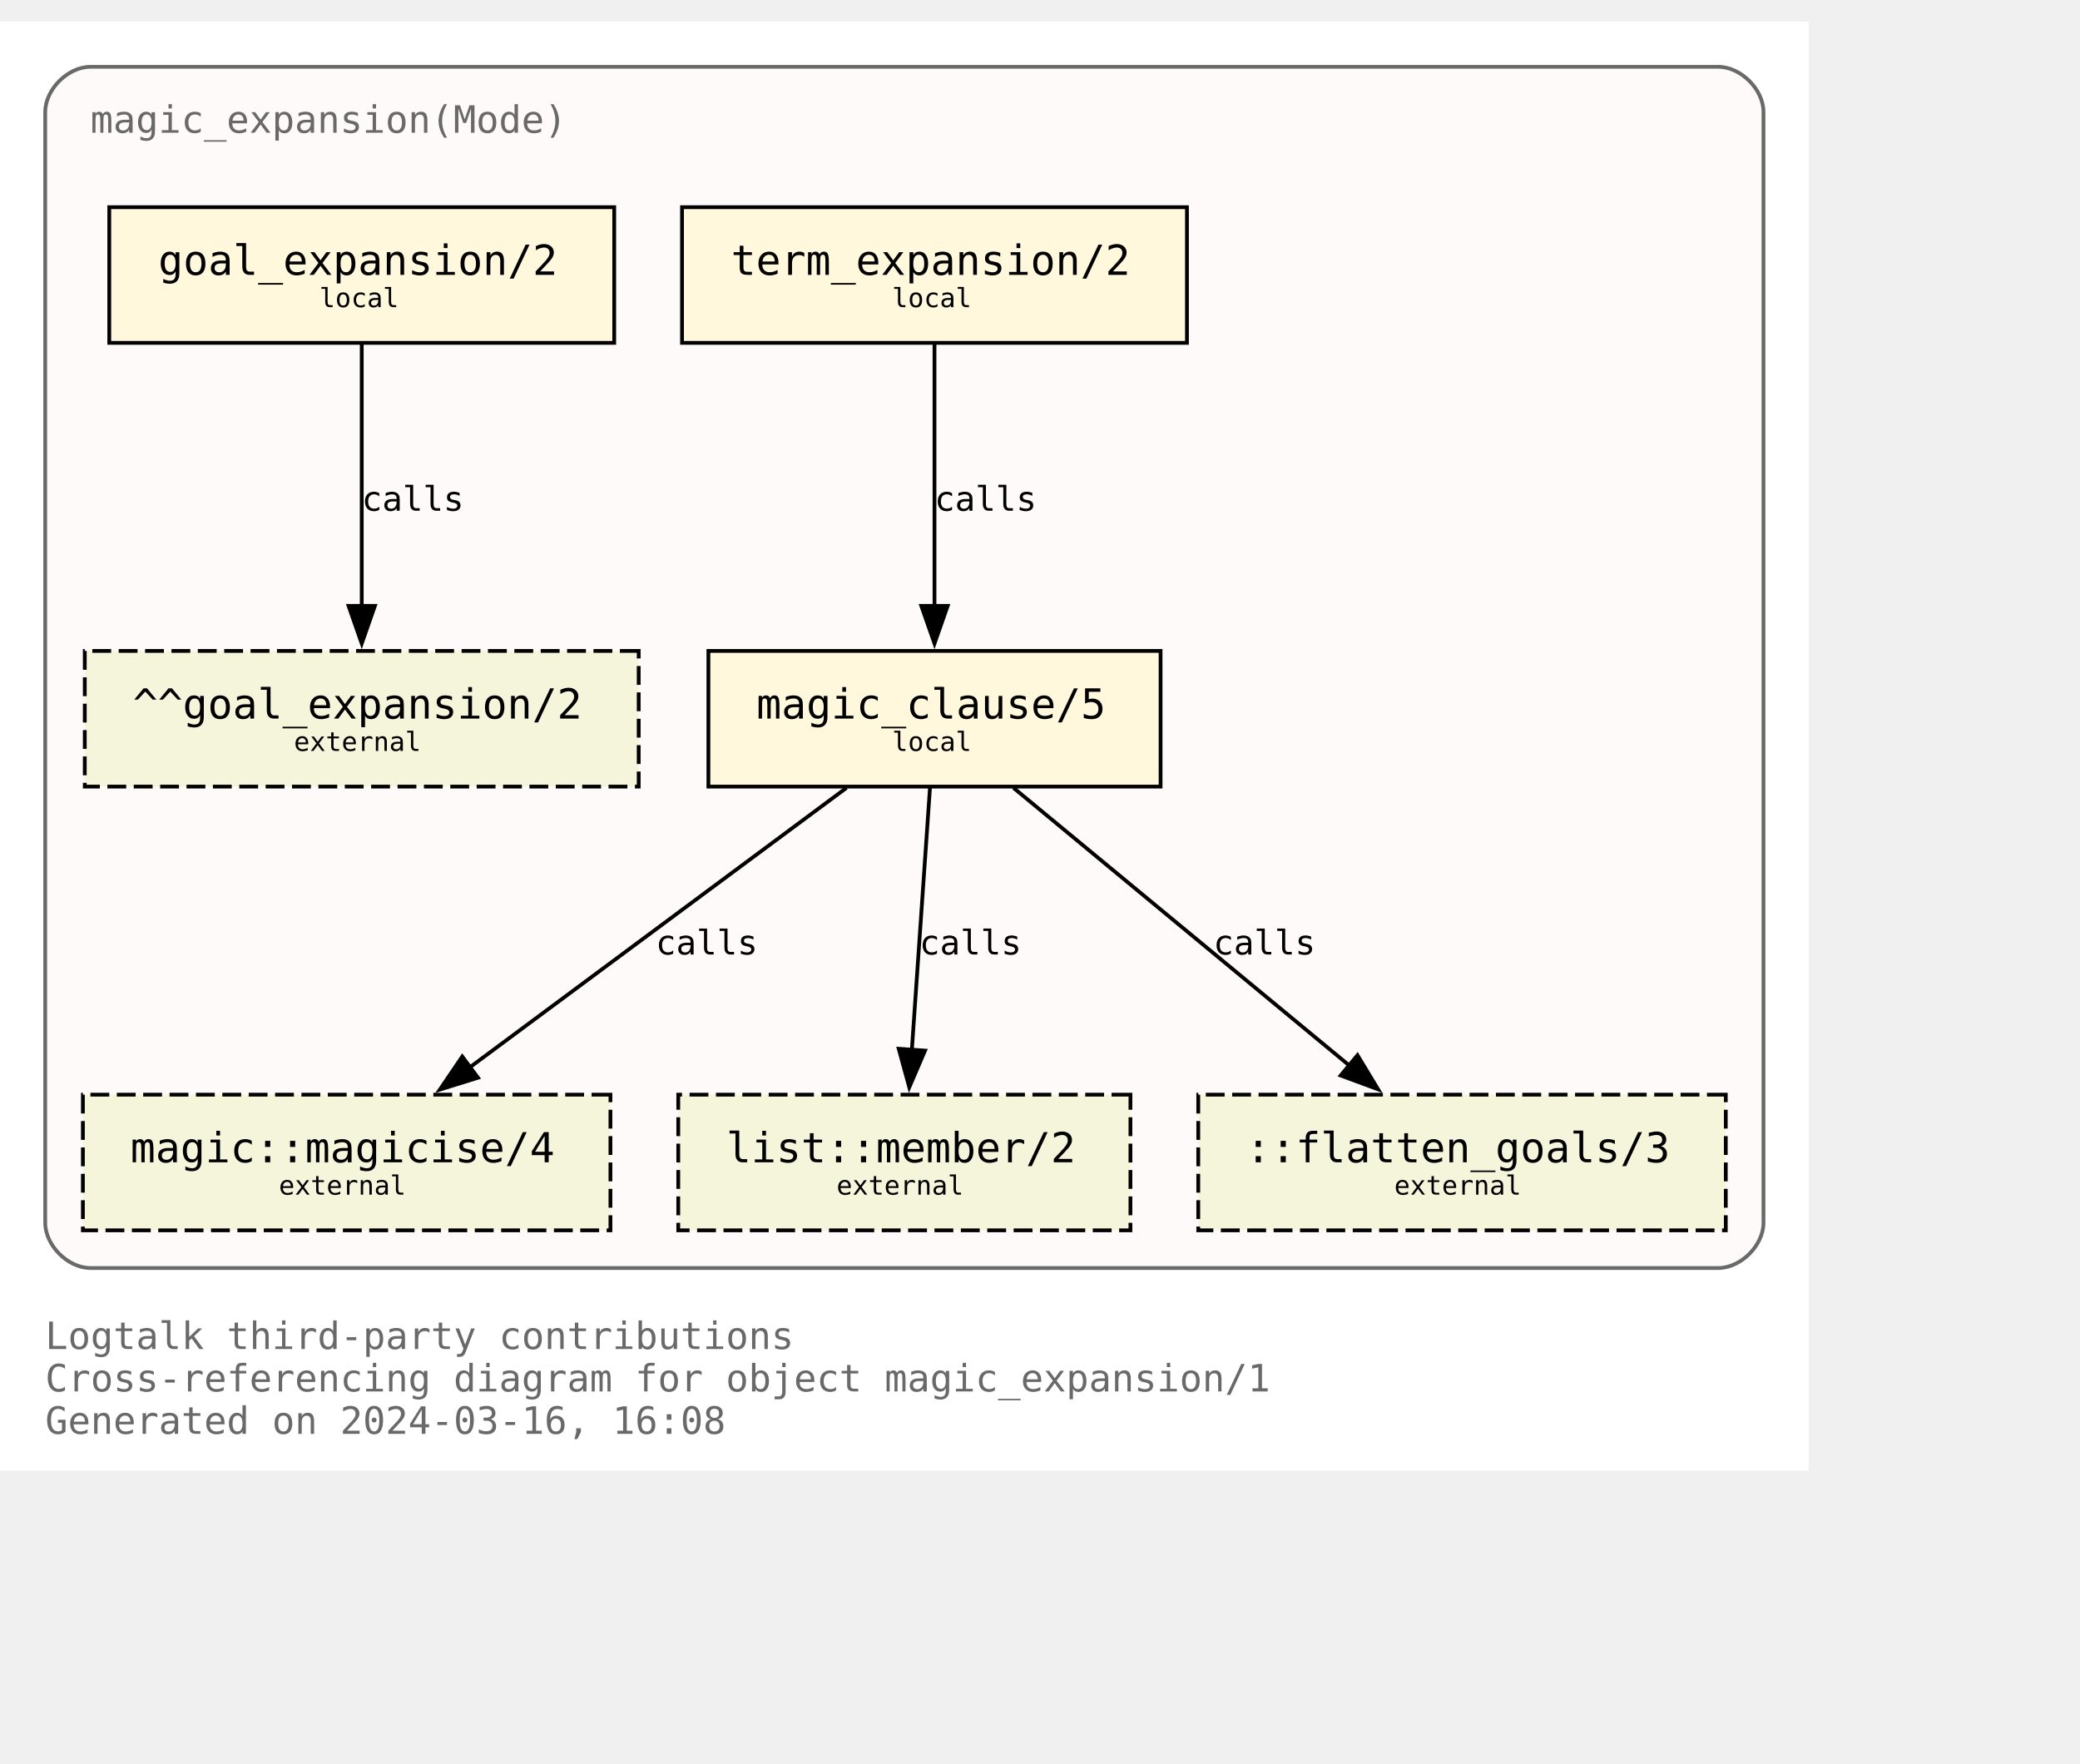
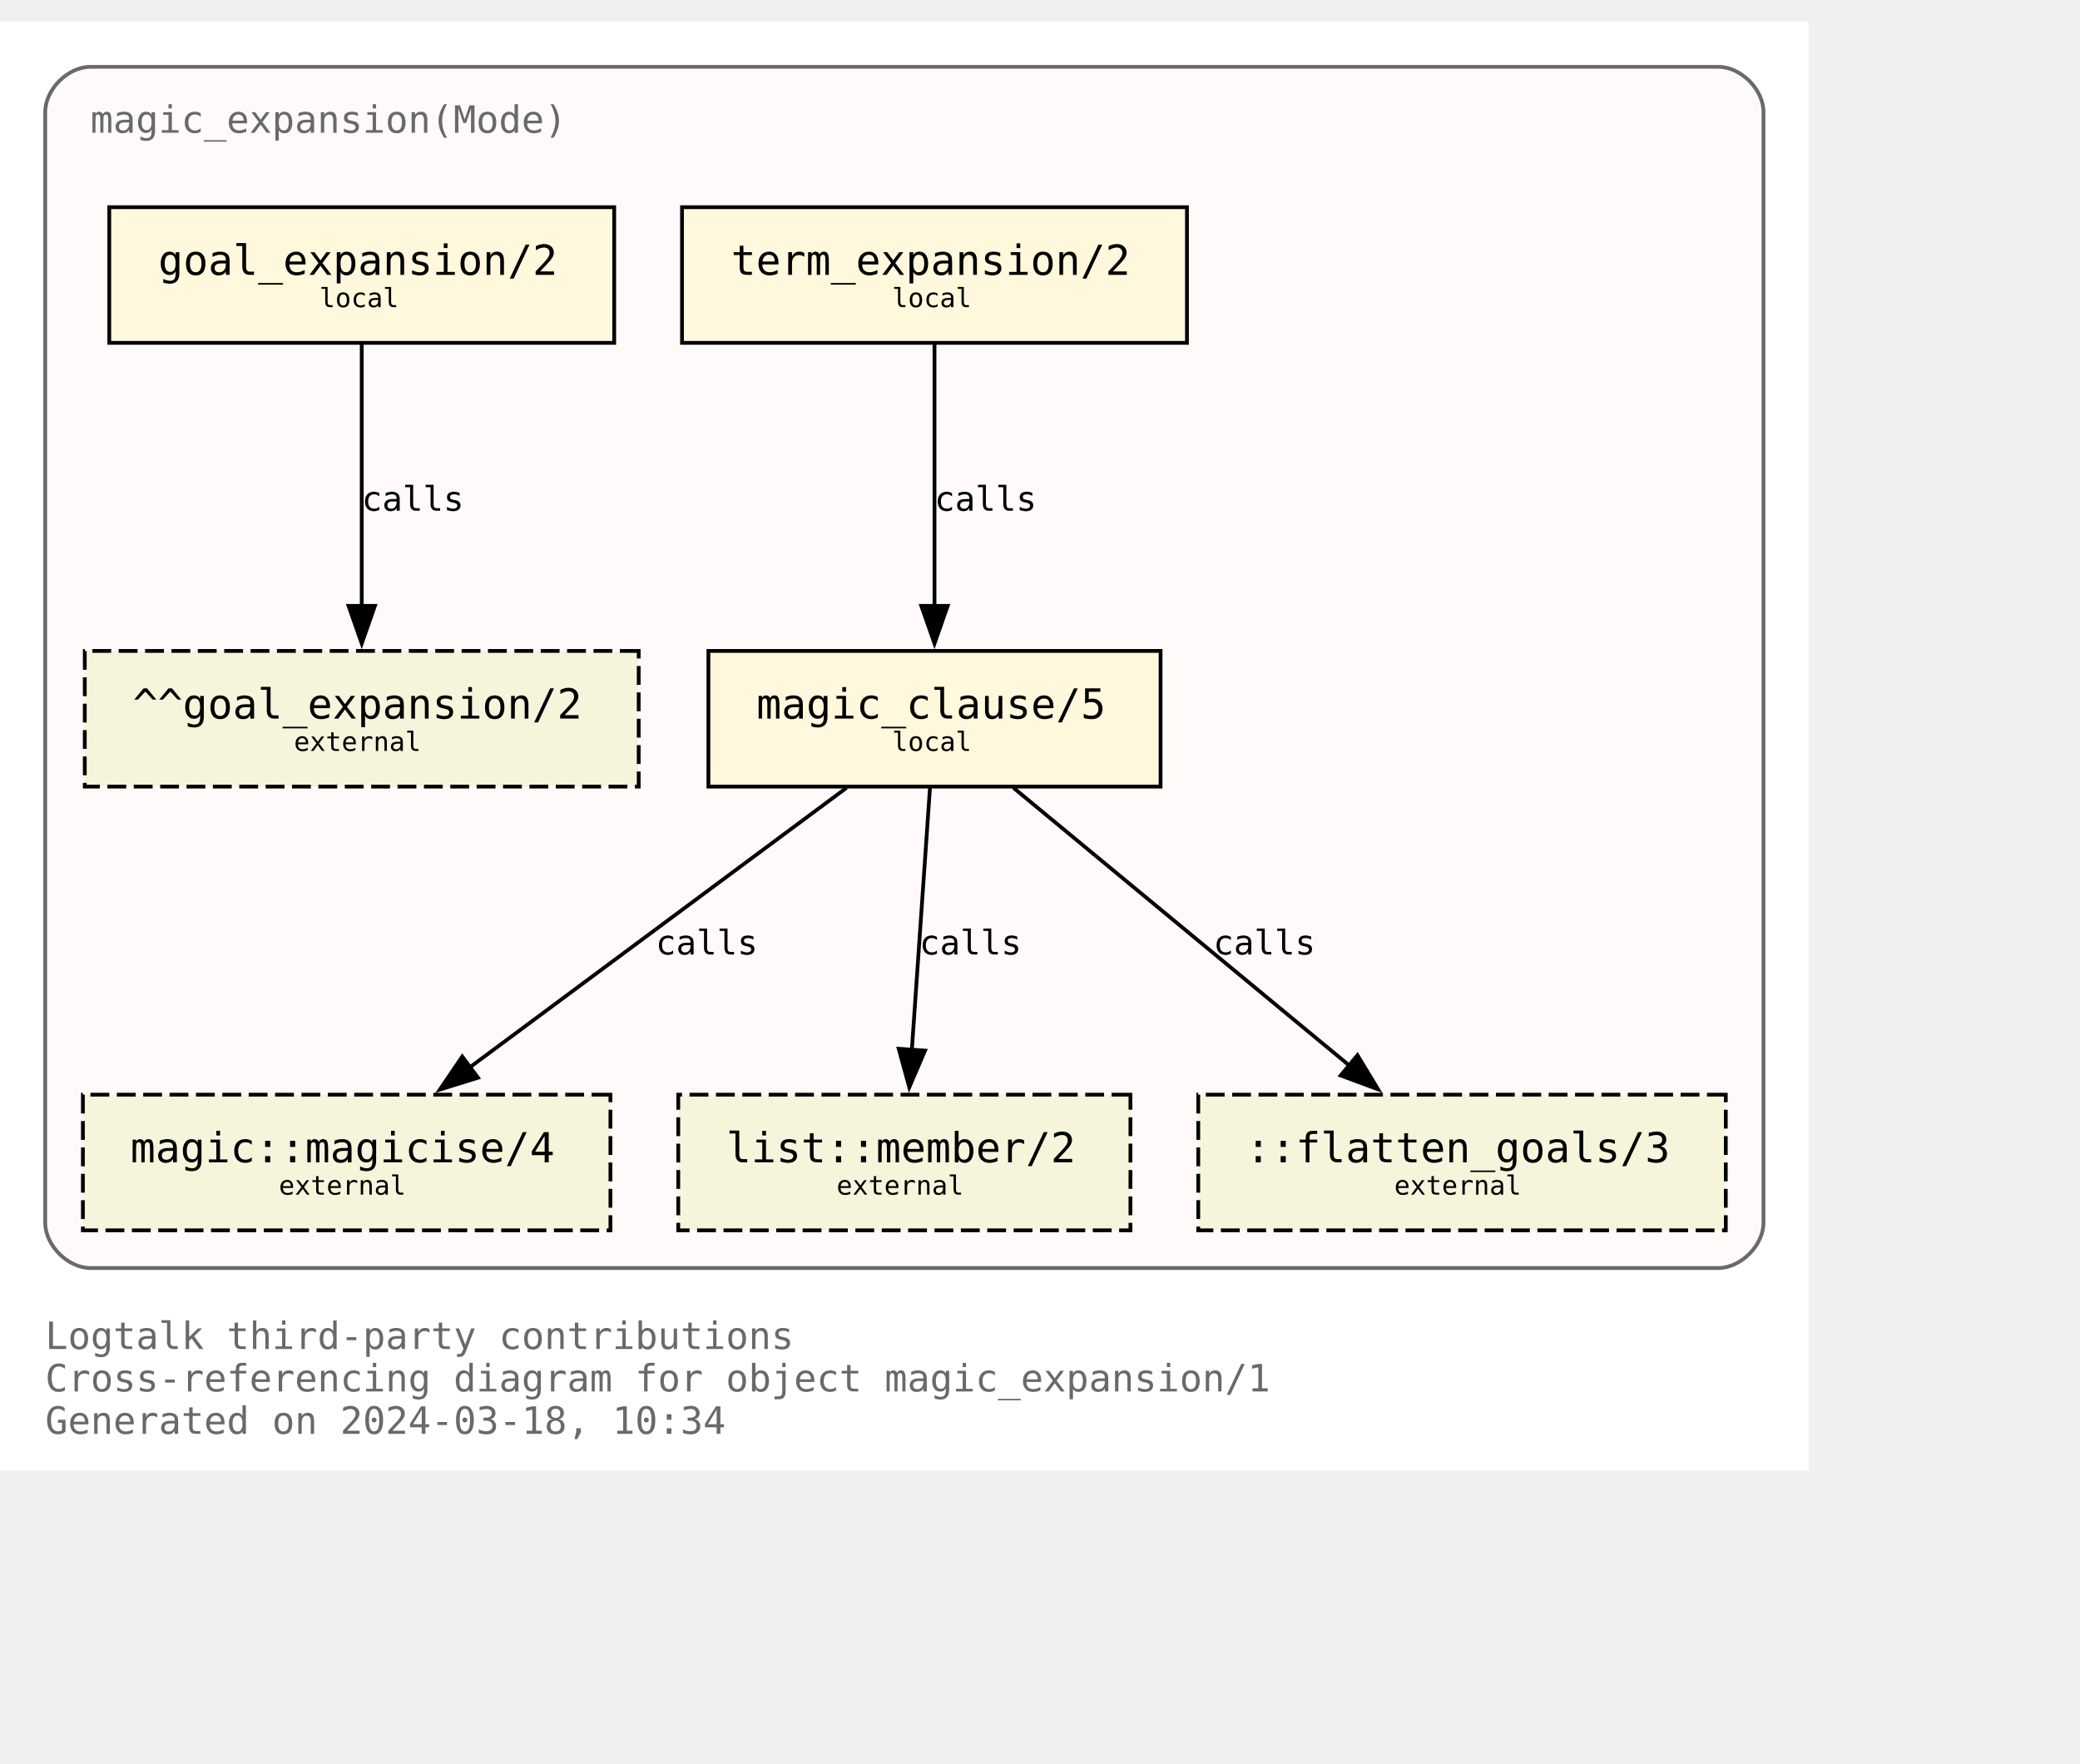
<svg xmlns="http://www.w3.org/2000/svg" xmlns:xlink="http://www.w3.org/1999/xlink" width="624pt" height="529pt" viewBox="72.00 72.00 552.00 456.50">
  <g id="graph0" class="graph" transform="scale(1 1) rotate(0) translate(76 452.5)">
    <polygon fill="white" stroke="none" points="-4,4 -4,-380.5 476,-380.5 476,4 -4,4" />
    <text text-anchor="start" x="8" y="-28.25" font-family="Monospace" font-size="10.00" fill="dimgray">Logtalk third-party contributions</text>
    <text text-anchor="start" x="8" y="-17" font-family="Monospace" font-size="10.00" fill="dimgray">Cross-referencing diagram for object magic_expansion/1</text>
-     <text text-anchor="start" x="8" y="-5.75" font-family="Monospace" font-size="10.00" fill="dimgray">Generated on 2024-03-16, 16:08</text>
+     <text text-anchor="start" x="8" y="-5.75" font-family="Monospace" font-size="10.00" fill="dimgray">Generated on 2024-03-18, 10:34</text>
    <g id="clust1" class="cluster">
      <g id="a_clust1">
        <a xlink:title="magic_expansion(Mode)">
          <path fill="snow" stroke="dimgray" d="M20,-49.75C20,-49.75 452,-49.75 452,-49.75 458,-49.75 464,-55.75 464,-61.75 464,-61.75 464,-356.5 464,-356.5 464,-362.5 458,-368.5 452,-368.5 452,-368.5 20,-368.5 20,-368.5 14,-368.5 8,-362.5 8,-356.5 8,-356.5 8,-61.75 8,-61.75 8,-55.75 14,-49.75 20,-49.75" />
          <g id="a_clust1_0">
-             <a xlink:href="https://github.com/LogtalkDotOrg/logtalk3/tree/c8ad04ad7ff282145be143890145518da33df328/contributions/verdi_neruda/magic_expansion.lgt" xlink:title="https://github.com/LogtalkDotOrg/logtalk3/tree/c8ad04ad7ff282145be143890145518da33df328/contributions/verdi_neruda/magic_expansion.lgt">
+             <a xlink:href="https://github.com/LogtalkDotOrg/logtalk3/tree/a96ddff2270b66c7a57bb1c972486ef211b1570a/contributions/verdi_neruda/magic_expansion.lgt" xlink:title="https://github.com/LogtalkDotOrg/logtalk3/tree/a96ddff2270b66c7a57bb1c972486ef211b1570a/contributions/verdi_neruda/magic_expansion.lgt">
              <text text-anchor="start" x="20" y="-351" font-family="Monospace" font-size="10.00" fill="dimgray">magic_expansion(Mode)</text>
            </a>
          </g>
        </a>
      </g>
    </g>
    <g id="node1" class="node">
      <g id="a_node1">
-         <a xlink:href="https://github.com/LogtalkDotOrg/logtalk3/tree/c8ad04ad7ff282145be143890145518da33df328/contributions/verdi_neruda/magic_expansion.lgt#L52" xlink:title="https://github.com/LogtalkDotOrg/logtalk3/tree/c8ad04ad7ff282145be143890145518da33df328/contributions/verdi_neruda/magic_expansion.lgt#L52">
+         <a xlink:href="https://github.com/LogtalkDotOrg/logtalk3/tree/a96ddff2270b66c7a57bb1c972486ef211b1570a/contributions/verdi_neruda/magic_expansion.lgt#L52" xlink:title="https://github.com/LogtalkDotOrg/logtalk3/tree/a96ddff2270b66c7a57bb1c972486ef211b1570a/contributions/verdi_neruda/magic_expansion.lgt#L52">
          <polygon fill="cornsilk" stroke="black" points="159,-331.25 25,-331.25 25,-295.25 159,-295.25 159,-331.25" />
          <text text-anchor="start" x="32.88" y="-314.07" font-family="Monospace" font-size="9.00"> </text>
          <text text-anchor="start" x="38" y="-313.3" font-family="Monospace" font-size="11.00">goal_expansion/2</text>
          <text text-anchor="start" x="145.88" y="-314.07" font-family="Monospace" font-size="9.00"> </text>
          <text text-anchor="start" x="32.88" y="-303.2" font-family="Monospace" font-size="9.00"> </text>
          <text text-anchor="start" x="80.75" y="-304.73" font-family="Monospace" font-size="7.00">local</text>
          <text text-anchor="start" x="145.88" y="-303.2" font-family="Monospace" font-size="9.00"> </text>
        </a>
      </g>
    </g>
    <g id="node7" class="node">
      <polygon fill="beige" stroke="black" stroke-dasharray="5,2" points="165.5,-213.5 18.5,-213.5 18.5,-177.5 165.5,-177.5 165.5,-213.5" />
      <text text-anchor="start" x="26.38" y="-196.32" font-family="Monospace" font-size="9.00"> </text>
      <text text-anchor="start" x="31.25" y="-195.55" font-family="Monospace" font-size="11.00">^^goal_expansion/2</text>
      <text text-anchor="start" x="152.38" y="-196.32" font-family="Monospace" font-size="9.00"> </text>
      <text text-anchor="start" x="26.38" y="-185.45" font-family="Monospace" font-size="9.00"> </text>
      <text text-anchor="start" x="74" y="-186.97" font-family="Monospace" font-size="7.00">external</text>
      <text text-anchor="start" x="152.38" y="-185.45" font-family="Monospace" font-size="9.00"> </text>
    </g>
    <g id="edge3" class="edge">
      <g id="a_edge3">
-         <a xlink:href="https://github.com/LogtalkDotOrg/logtalk3/tree/c8ad04ad7ff282145be143890145518da33df328/contributions/verdi_neruda/magic_expansion.lgt#L52" xlink:title="calls">
+         <a xlink:href="https://github.com/LogtalkDotOrg/logtalk3/tree/a96ddff2270b66c7a57bb1c972486ef211b1570a/contributions/verdi_neruda/magic_expansion.lgt#L52" xlink:title="calls">
          <path fill="none" stroke="black" d="M92,-294.92C92,-276.51 92,-247.1 92,-225.21" />
          <polygon fill="black" stroke="black" points="95.5,-225.46 92,-215.46 88.5,-225.46 95.5,-225.46" />
        </a>
      </g>
      <g id="a_edge3-label">
-         <a xlink:href="https://github.com/LogtalkDotOrg/logtalk3/tree/c8ad04ad7ff282145be143890145518da33df328/contributions/verdi_neruda/magic_expansion.lgt#L52" xlink:title="https://github.com/LogtalkDotOrg/logtalk3/tree/c8ad04ad7ff282145be143890145518da33df328/contributions/verdi_neruda/magic_expansion.lgt#L52">
+         <a xlink:href="https://github.com/LogtalkDotOrg/logtalk3/tree/a96ddff2270b66c7a57bb1c972486ef211b1570a/contributions/verdi_neruda/magic_expansion.lgt#L52" xlink:title="https://github.com/LogtalkDotOrg/logtalk3/tree/a96ddff2270b66c7a57bb1c972486ef211b1570a/contributions/verdi_neruda/magic_expansion.lgt#L52">
          <text text-anchor="start" x="92" y="-250.7" font-family="Monospace" font-size="9.00">calls</text>
        </a>
      </g>
    </g>
    <g id="node2" class="node">
      <g id="a_node2">
-         <a xlink:href="https://github.com/LogtalkDotOrg/logtalk3/tree/c8ad04ad7ff282145be143890145518da33df328/contributions/verdi_neruda/magic_expansion.lgt#L55" xlink:title="https://github.com/LogtalkDotOrg/logtalk3/tree/c8ad04ad7ff282145be143890145518da33df328/contributions/verdi_neruda/magic_expansion.lgt#L55">
+         <a xlink:href="https://github.com/LogtalkDotOrg/logtalk3/tree/a96ddff2270b66c7a57bb1c972486ef211b1570a/contributions/verdi_neruda/magic_expansion.lgt#L55" xlink:title="https://github.com/LogtalkDotOrg/logtalk3/tree/a96ddff2270b66c7a57bb1c972486ef211b1570a/contributions/verdi_neruda/magic_expansion.lgt#L55">
          <polygon fill="cornsilk" stroke="black" points="311,-331.25 177,-331.25 177,-295.25 311,-295.25 311,-331.25" />
          <text text-anchor="start" x="184.88" y="-314.07" font-family="Monospace" font-size="9.00"> </text>
          <text text-anchor="start" x="190" y="-313.3" font-family="Monospace" font-size="11.00">term_expansion/2</text>
          <text text-anchor="start" x="297.88" y="-314.07" font-family="Monospace" font-size="9.00"> </text>
          <text text-anchor="start" x="184.88" y="-303.2" font-family="Monospace" font-size="9.00"> </text>
          <text text-anchor="start" x="232.75" y="-304.73" font-family="Monospace" font-size="7.00">local</text>
          <text text-anchor="start" x="297.88" y="-303.2" font-family="Monospace" font-size="9.00"> </text>
        </a>
      </g>
    </g>
    <g id="node3" class="node">
      <g id="a_node3">
-         <a xlink:href="https://github.com/LogtalkDotOrg/logtalk3/tree/c8ad04ad7ff282145be143890145518da33df328/contributions/verdi_neruda/magic_expansion.lgt#L62" xlink:title="https://github.com/LogtalkDotOrg/logtalk3/tree/c8ad04ad7ff282145be143890145518da33df328/contributions/verdi_neruda/magic_expansion.lgt#L62">
+         <a xlink:href="https://github.com/LogtalkDotOrg/logtalk3/tree/a96ddff2270b66c7a57bb1c972486ef211b1570a/contributions/verdi_neruda/magic_expansion.lgt#L62" xlink:title="https://github.com/LogtalkDotOrg/logtalk3/tree/a96ddff2270b66c7a57bb1c972486ef211b1570a/contributions/verdi_neruda/magic_expansion.lgt#L62">
          <polygon fill="cornsilk" stroke="black" points="304,-213.5 184,-213.5 184,-177.5 304,-177.5 304,-213.5" />
          <text text-anchor="start" x="191.88" y="-196.32" font-family="Monospace" font-size="9.00"> </text>
          <text text-anchor="start" x="196.75" y="-195.55" font-family="Monospace" font-size="11.00">magic_clause/5</text>
          <text text-anchor="start" x="290.88" y="-196.32" font-family="Monospace" font-size="9.00"> </text>
          <text text-anchor="start" x="191.88" y="-185.45" font-family="Monospace" font-size="9.00"> </text>
          <text text-anchor="start" x="232.75" y="-186.97" font-family="Monospace" font-size="7.00">local</text>
          <text text-anchor="start" x="290.88" y="-185.45" font-family="Monospace" font-size="9.00"> </text>
        </a>
      </g>
    </g>
    <g id="edge1" class="edge">
      <g id="a_edge1">
-         <a xlink:href="https://github.com/LogtalkDotOrg/logtalk3/tree/c8ad04ad7ff282145be143890145518da33df328/contributions/verdi_neruda/magic_expansion.lgt#L55" xlink:title="calls">
+         <a xlink:href="https://github.com/LogtalkDotOrg/logtalk3/tree/a96ddff2270b66c7a57bb1c972486ef211b1570a/contributions/verdi_neruda/magic_expansion.lgt#L55" xlink:title="calls">
          <path fill="none" stroke="black" d="M244,-294.92C244,-276.51 244,-247.1 244,-225.21" />
          <polygon fill="black" stroke="black" points="247.5,-225.46 244,-215.46 240.5,-225.46 247.5,-225.46" />
        </a>
      </g>
      <g id="a_edge1-label">
-         <a xlink:href="https://github.com/LogtalkDotOrg/logtalk3/tree/c8ad04ad7ff282145be143890145518da33df328/contributions/verdi_neruda/magic_expansion.lgt#L55" xlink:title="https://github.com/LogtalkDotOrg/logtalk3/tree/c8ad04ad7ff282145be143890145518da33df328/contributions/verdi_neruda/magic_expansion.lgt#L55">
+         <a xlink:href="https://github.com/LogtalkDotOrg/logtalk3/tree/a96ddff2270b66c7a57bb1c972486ef211b1570a/contributions/verdi_neruda/magic_expansion.lgt#L55" xlink:title="https://github.com/LogtalkDotOrg/logtalk3/tree/a96ddff2270b66c7a57bb1c972486ef211b1570a/contributions/verdi_neruda/magic_expansion.lgt#L55">
          <text text-anchor="start" x="244" y="-250.7" font-family="Monospace" font-size="9.00">calls</text>
        </a>
      </g>
    </g>
    <g id="node4" class="node">
      <g id="a_node4">
        <a xlink:href="https://logtalk.org/library/magic_0.html#magicise/4" xlink:title="https://logtalk.org/library/magic_0.html#magicise/4">
          <polygon fill="beige" stroke="black" stroke-dasharray="5,2" points="158,-95.75 18,-95.75 18,-59.75 158,-59.75 158,-95.75" />
          <text text-anchor="start" x="25.88" y="-78.58" font-family="Monospace" font-size="9.00"> </text>
          <text text-anchor="start" x="30.62" y="-77.8" font-family="Monospace" font-size="11.00">magic::magicise/4</text>
          <text text-anchor="start" x="144.88" y="-78.58" font-family="Monospace" font-size="9.00"> </text>
          <text text-anchor="start" x="25.88" y="-67.7" font-family="Monospace" font-size="9.00"> </text>
          <text text-anchor="start" x="70" y="-69.22" font-family="Monospace" font-size="7.00">external</text>
          <text text-anchor="start" x="144.88" y="-67.7" font-family="Monospace" font-size="9.00"> </text>
        </a>
      </g>
    </g>
    <g id="edge4" class="edge">
      <g id="a_edge4">
-         <a xlink:href="https://github.com/LogtalkDotOrg/logtalk3/tree/c8ad04ad7ff282145be143890145518da33df328/contributions/verdi_neruda/magic_expansion.lgt#L62" xlink:title="calls">
+         <a xlink:href="https://github.com/LogtalkDotOrg/logtalk3/tree/a96ddff2270b66c7a57bb1c972486ef211b1570a/contributions/verdi_neruda/magic_expansion.lgt#L62" xlink:title="calls">
          <path fill="none" stroke="black" d="M220.65,-177.17C194.11,-157.48 150.61,-125.21 120.71,-103.02" />
          <polygon fill="black" stroke="black" points="122.85,-100.25 112.73,-97.1 118.68,-105.87 122.85,-100.25" />
        </a>
      </g>
      <g id="a_edge4-label">
-         <a xlink:href="https://github.com/LogtalkDotOrg/logtalk3/tree/c8ad04ad7ff282145be143890145518da33df328/contributions/verdi_neruda/magic_expansion.lgt#L62" xlink:title="https://github.com/LogtalkDotOrg/logtalk3/tree/c8ad04ad7ff282145be143890145518da33df328/contributions/verdi_neruda/magic_expansion.lgt#L62">
+         <a xlink:href="https://github.com/LogtalkDotOrg/logtalk3/tree/a96ddff2270b66c7a57bb1c972486ef211b1570a/contributions/verdi_neruda/magic_expansion.lgt#L62" xlink:title="https://github.com/LogtalkDotOrg/logtalk3/tree/a96ddff2270b66c7a57bb1c972486ef211b1570a/contributions/verdi_neruda/magic_expansion.lgt#L62">
          <text text-anchor="start" x="170" y="-132.95" font-family="Monospace" font-size="9.00">calls</text>
        </a>
      </g>
    </g>
    <g id="node5" class="node">
      <g id="a_node5">
        <a xlink:href="https://logtalk.org/library/listp_0.html#member/2" xlink:title="https://logtalk.org/library/listp_0.html#member/2">
          <polygon fill="beige" stroke="black" stroke-dasharray="5,2" points="296,-95.75 176,-95.75 176,-59.75 296,-59.75 296,-95.75" />
          <text text-anchor="start" x="183.88" y="-78.58" font-family="Monospace" font-size="9.00"> </text>
          <text text-anchor="start" x="188.75" y="-77.8" font-family="Monospace" font-size="11.00">list::member/2</text>
          <text text-anchor="start" x="282.88" y="-78.58" font-family="Monospace" font-size="9.00"> </text>
          <text text-anchor="start" x="183.88" y="-67.7" font-family="Monospace" font-size="9.00"> </text>
          <text text-anchor="start" x="218" y="-69.22" font-family="Monospace" font-size="7.00">external</text>
          <text text-anchor="start" x="282.88" y="-67.7" font-family="Monospace" font-size="9.00"> </text>
        </a>
      </g>
    </g>
    <g id="edge5" class="edge">
      <g id="a_edge5">
-         <a xlink:href="https://github.com/LogtalkDotOrg/logtalk3/tree/c8ad04ad7ff282145be143890145518da33df328/contributions/verdi_neruda/magic_expansion.lgt#L62" xlink:title="calls">
+         <a xlink:href="https://github.com/LogtalkDotOrg/logtalk3/tree/a96ddff2270b66c7a57bb1c972486ef211b1570a/contributions/verdi_neruda/magic_expansion.lgt#L62" xlink:title="calls">
          <path fill="none" stroke="black" d="M242.8,-177.17C241.53,-158.76 239.5,-129.35 237.98,-107.46" />
          <polygon fill="black" stroke="black" points="241.49,-107.44 237.31,-97.71 234.51,-107.92 241.49,-107.44" />
        </a>
      </g>
      <g id="a_edge5-label">
-         <a xlink:href="https://github.com/LogtalkDotOrg/logtalk3/tree/c8ad04ad7ff282145be143890145518da33df328/contributions/verdi_neruda/magic_expansion.lgt#L62" xlink:title="https://github.com/LogtalkDotOrg/logtalk3/tree/c8ad04ad7ff282145be143890145518da33df328/contributions/verdi_neruda/magic_expansion.lgt#L62">
+         <a xlink:href="https://github.com/LogtalkDotOrg/logtalk3/tree/a96ddff2270b66c7a57bb1c972486ef211b1570a/contributions/verdi_neruda/magic_expansion.lgt#L62" xlink:title="https://github.com/LogtalkDotOrg/logtalk3/tree/a96ddff2270b66c7a57bb1c972486ef211b1570a/contributions/verdi_neruda/magic_expansion.lgt#L62">
          <text text-anchor="start" x="240" y="-132.95" font-family="Monospace" font-size="9.00">calls</text>
        </a>
      </g>
    </g>
    <g id="node6" class="node">
      <polygon fill="beige" stroke="black" stroke-dasharray="5,2" points="454,-95.75 314,-95.75 314,-59.75 454,-59.75 454,-95.75" />
      <text text-anchor="start" x="321.88" y="-78.58" font-family="Monospace" font-size="9.00"> </text>
      <text text-anchor="start" x="326.62" y="-77.8" font-family="Monospace" font-size="11.00">::flatten_goals/3</text>
      <text text-anchor="start" x="440.88" y="-78.58" font-family="Monospace" font-size="9.00"> </text>
      <text text-anchor="start" x="321.88" y="-67.7" font-family="Monospace" font-size="9.00"> </text>
      <text text-anchor="start" x="366" y="-69.22" font-family="Monospace" font-size="7.00">external</text>
      <text text-anchor="start" x="440.88" y="-67.7" font-family="Monospace" font-size="9.00"> </text>
    </g>
    <g id="edge2" class="edge">
      <g id="a_edge2">
-         <a xlink:href="https://github.com/LogtalkDotOrg/logtalk3/tree/c8ad04ad7ff282145be143890145518da33df328/contributions/verdi_neruda/magic_expansion.lgt#L62" xlink:title="calls">
+         <a xlink:href="https://github.com/LogtalkDotOrg/logtalk3/tree/a96ddff2270b66c7a57bb1c972486ef211b1570a/contributions/verdi_neruda/magic_expansion.lgt#L62" xlink:title="calls">
          <path fill="none" stroke="black" d="M264.96,-177.17C288.67,-157.57 327.47,-125.49 354.3,-103.31" />
          <polygon fill="black" stroke="black" points="356.25,-106.23 361.73,-97.16 351.79,-100.84 356.25,-106.23" />
        </a>
      </g>
      <g id="a_edge2-label">
-         <a xlink:href="https://github.com/LogtalkDotOrg/logtalk3/tree/c8ad04ad7ff282145be143890145518da33df328/contributions/verdi_neruda/magic_expansion.lgt#L62" xlink:title="https://github.com/LogtalkDotOrg/logtalk3/tree/c8ad04ad7ff282145be143890145518da33df328/contributions/verdi_neruda/magic_expansion.lgt#L62">
+         <a xlink:href="https://github.com/LogtalkDotOrg/logtalk3/tree/a96ddff2270b66c7a57bb1c972486ef211b1570a/contributions/verdi_neruda/magic_expansion.lgt#L62" xlink:title="https://github.com/LogtalkDotOrg/logtalk3/tree/a96ddff2270b66c7a57bb1c972486ef211b1570a/contributions/verdi_neruda/magic_expansion.lgt#L62">
          <text text-anchor="start" x="318" y="-132.95" font-family="Monospace" font-size="9.00">calls</text>
        </a>
      </g>
    </g>
  </g>
</svg>
